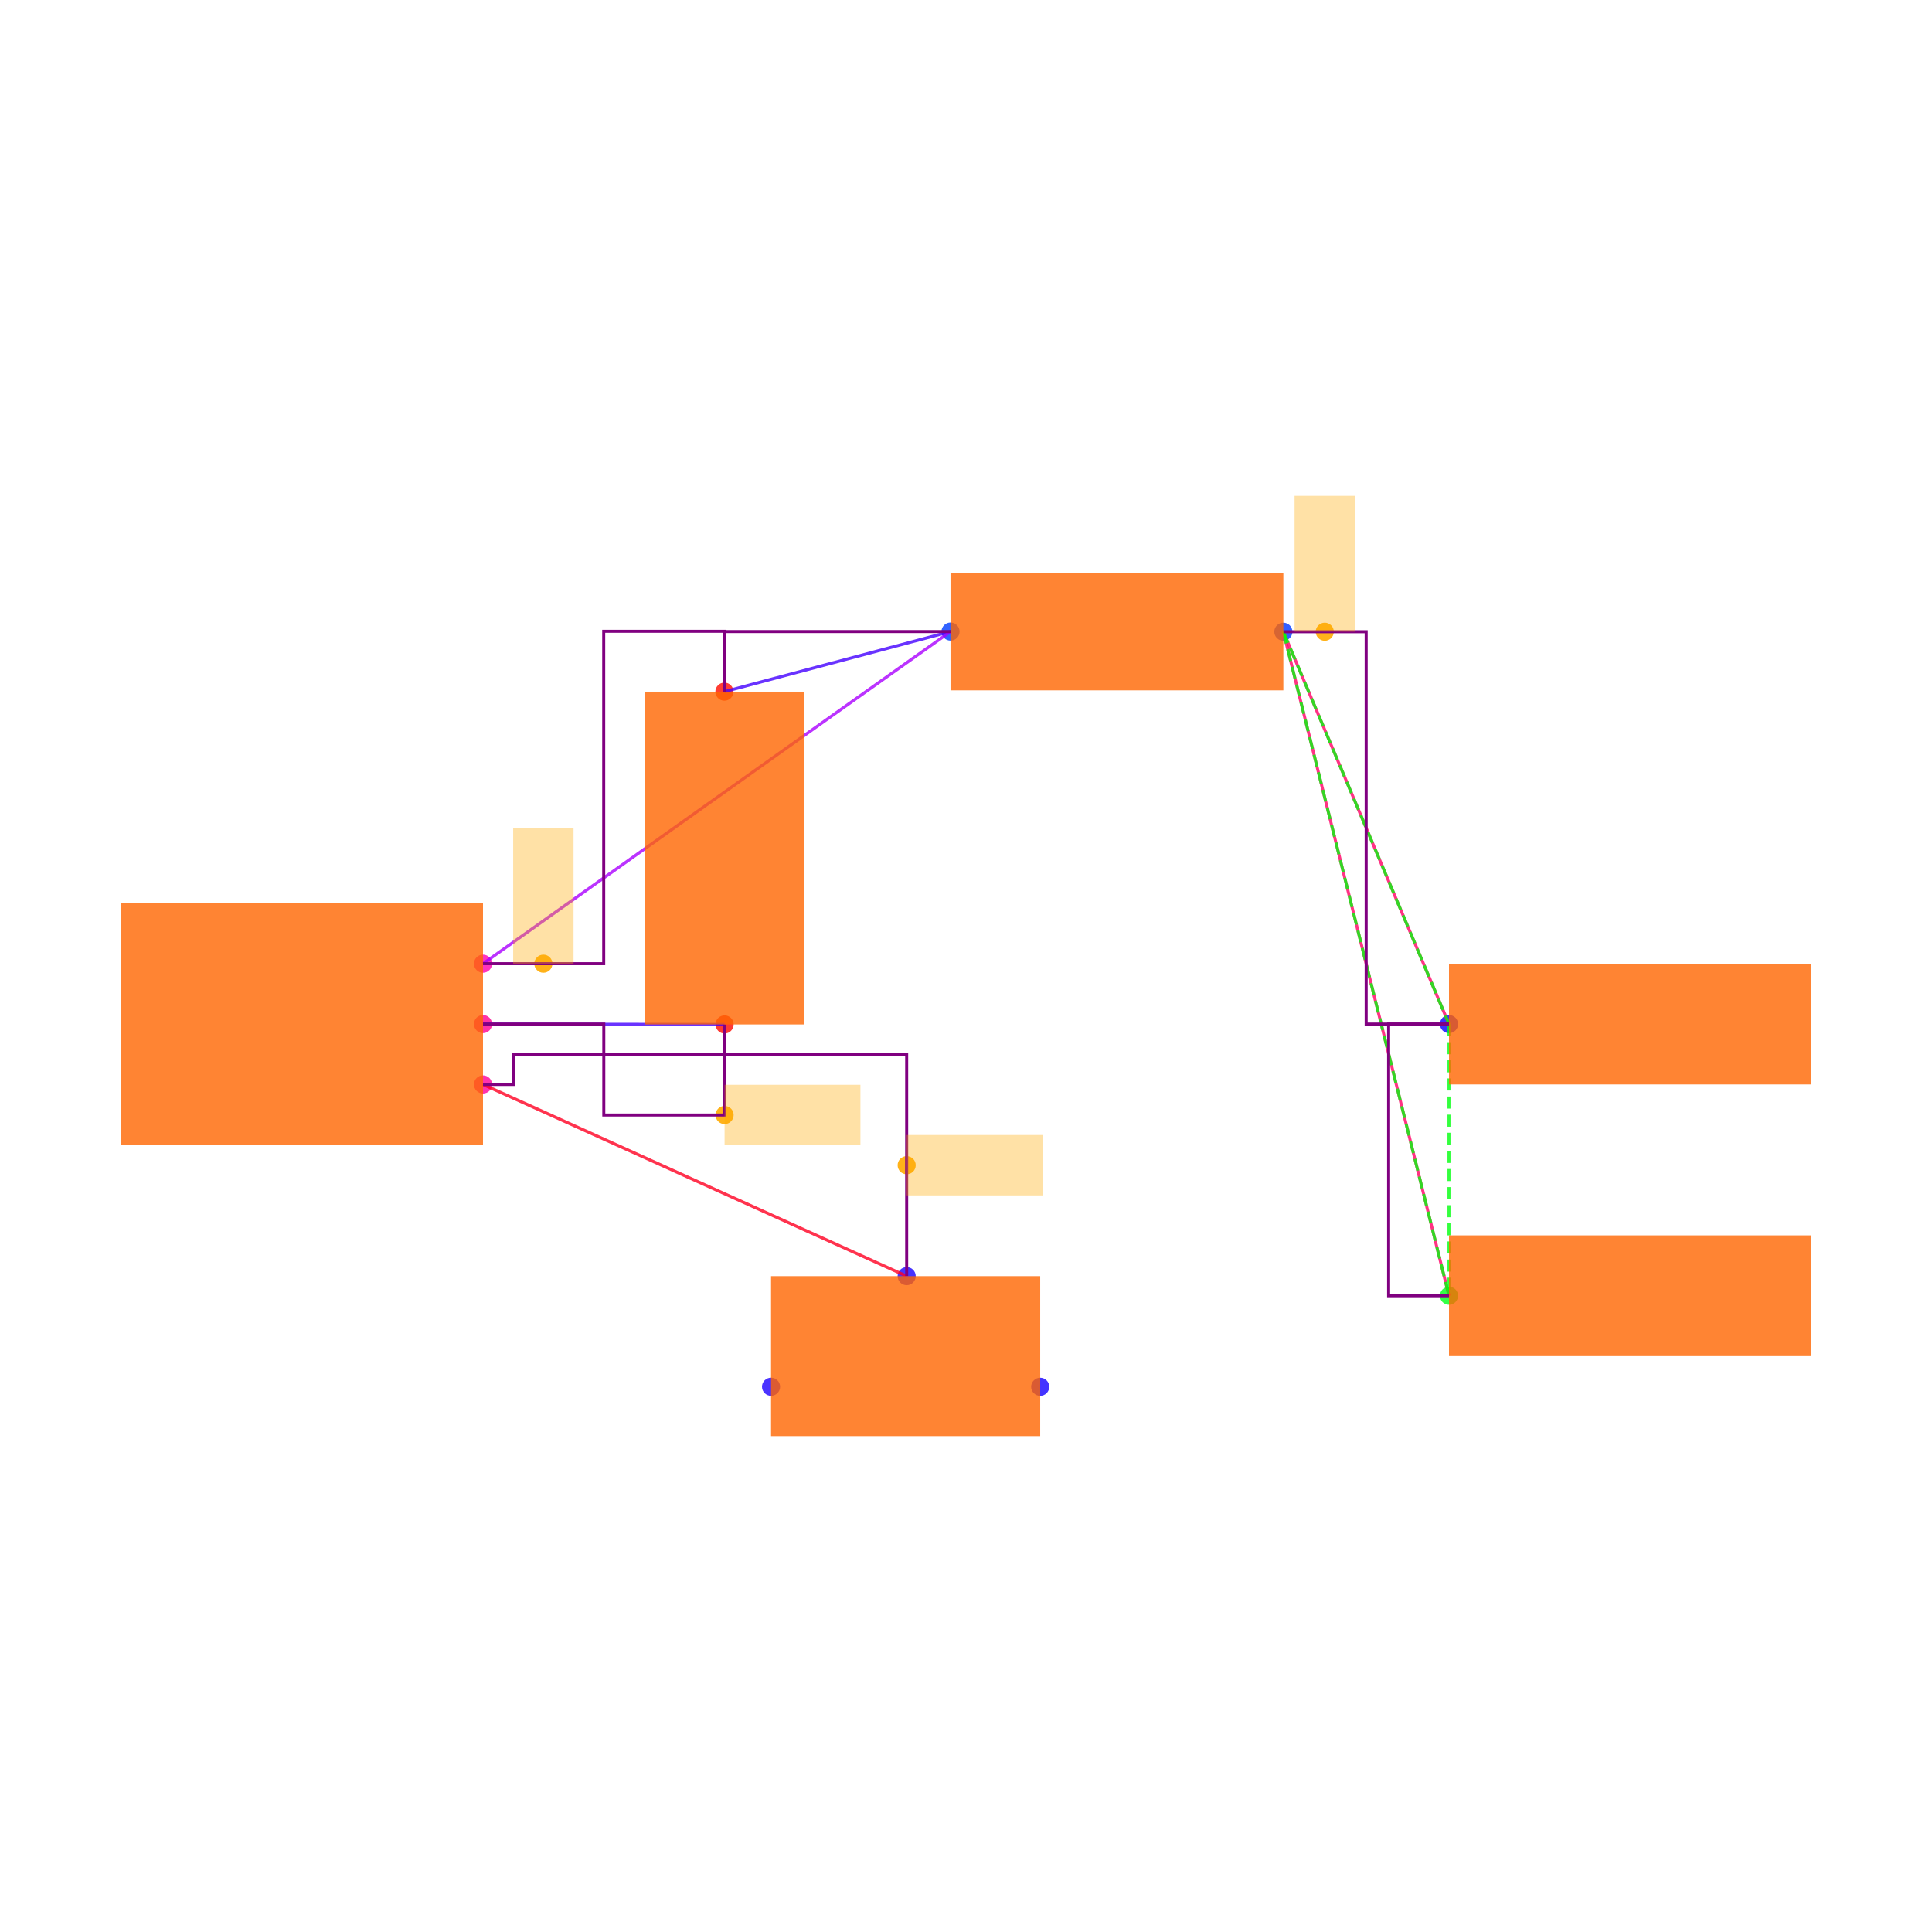
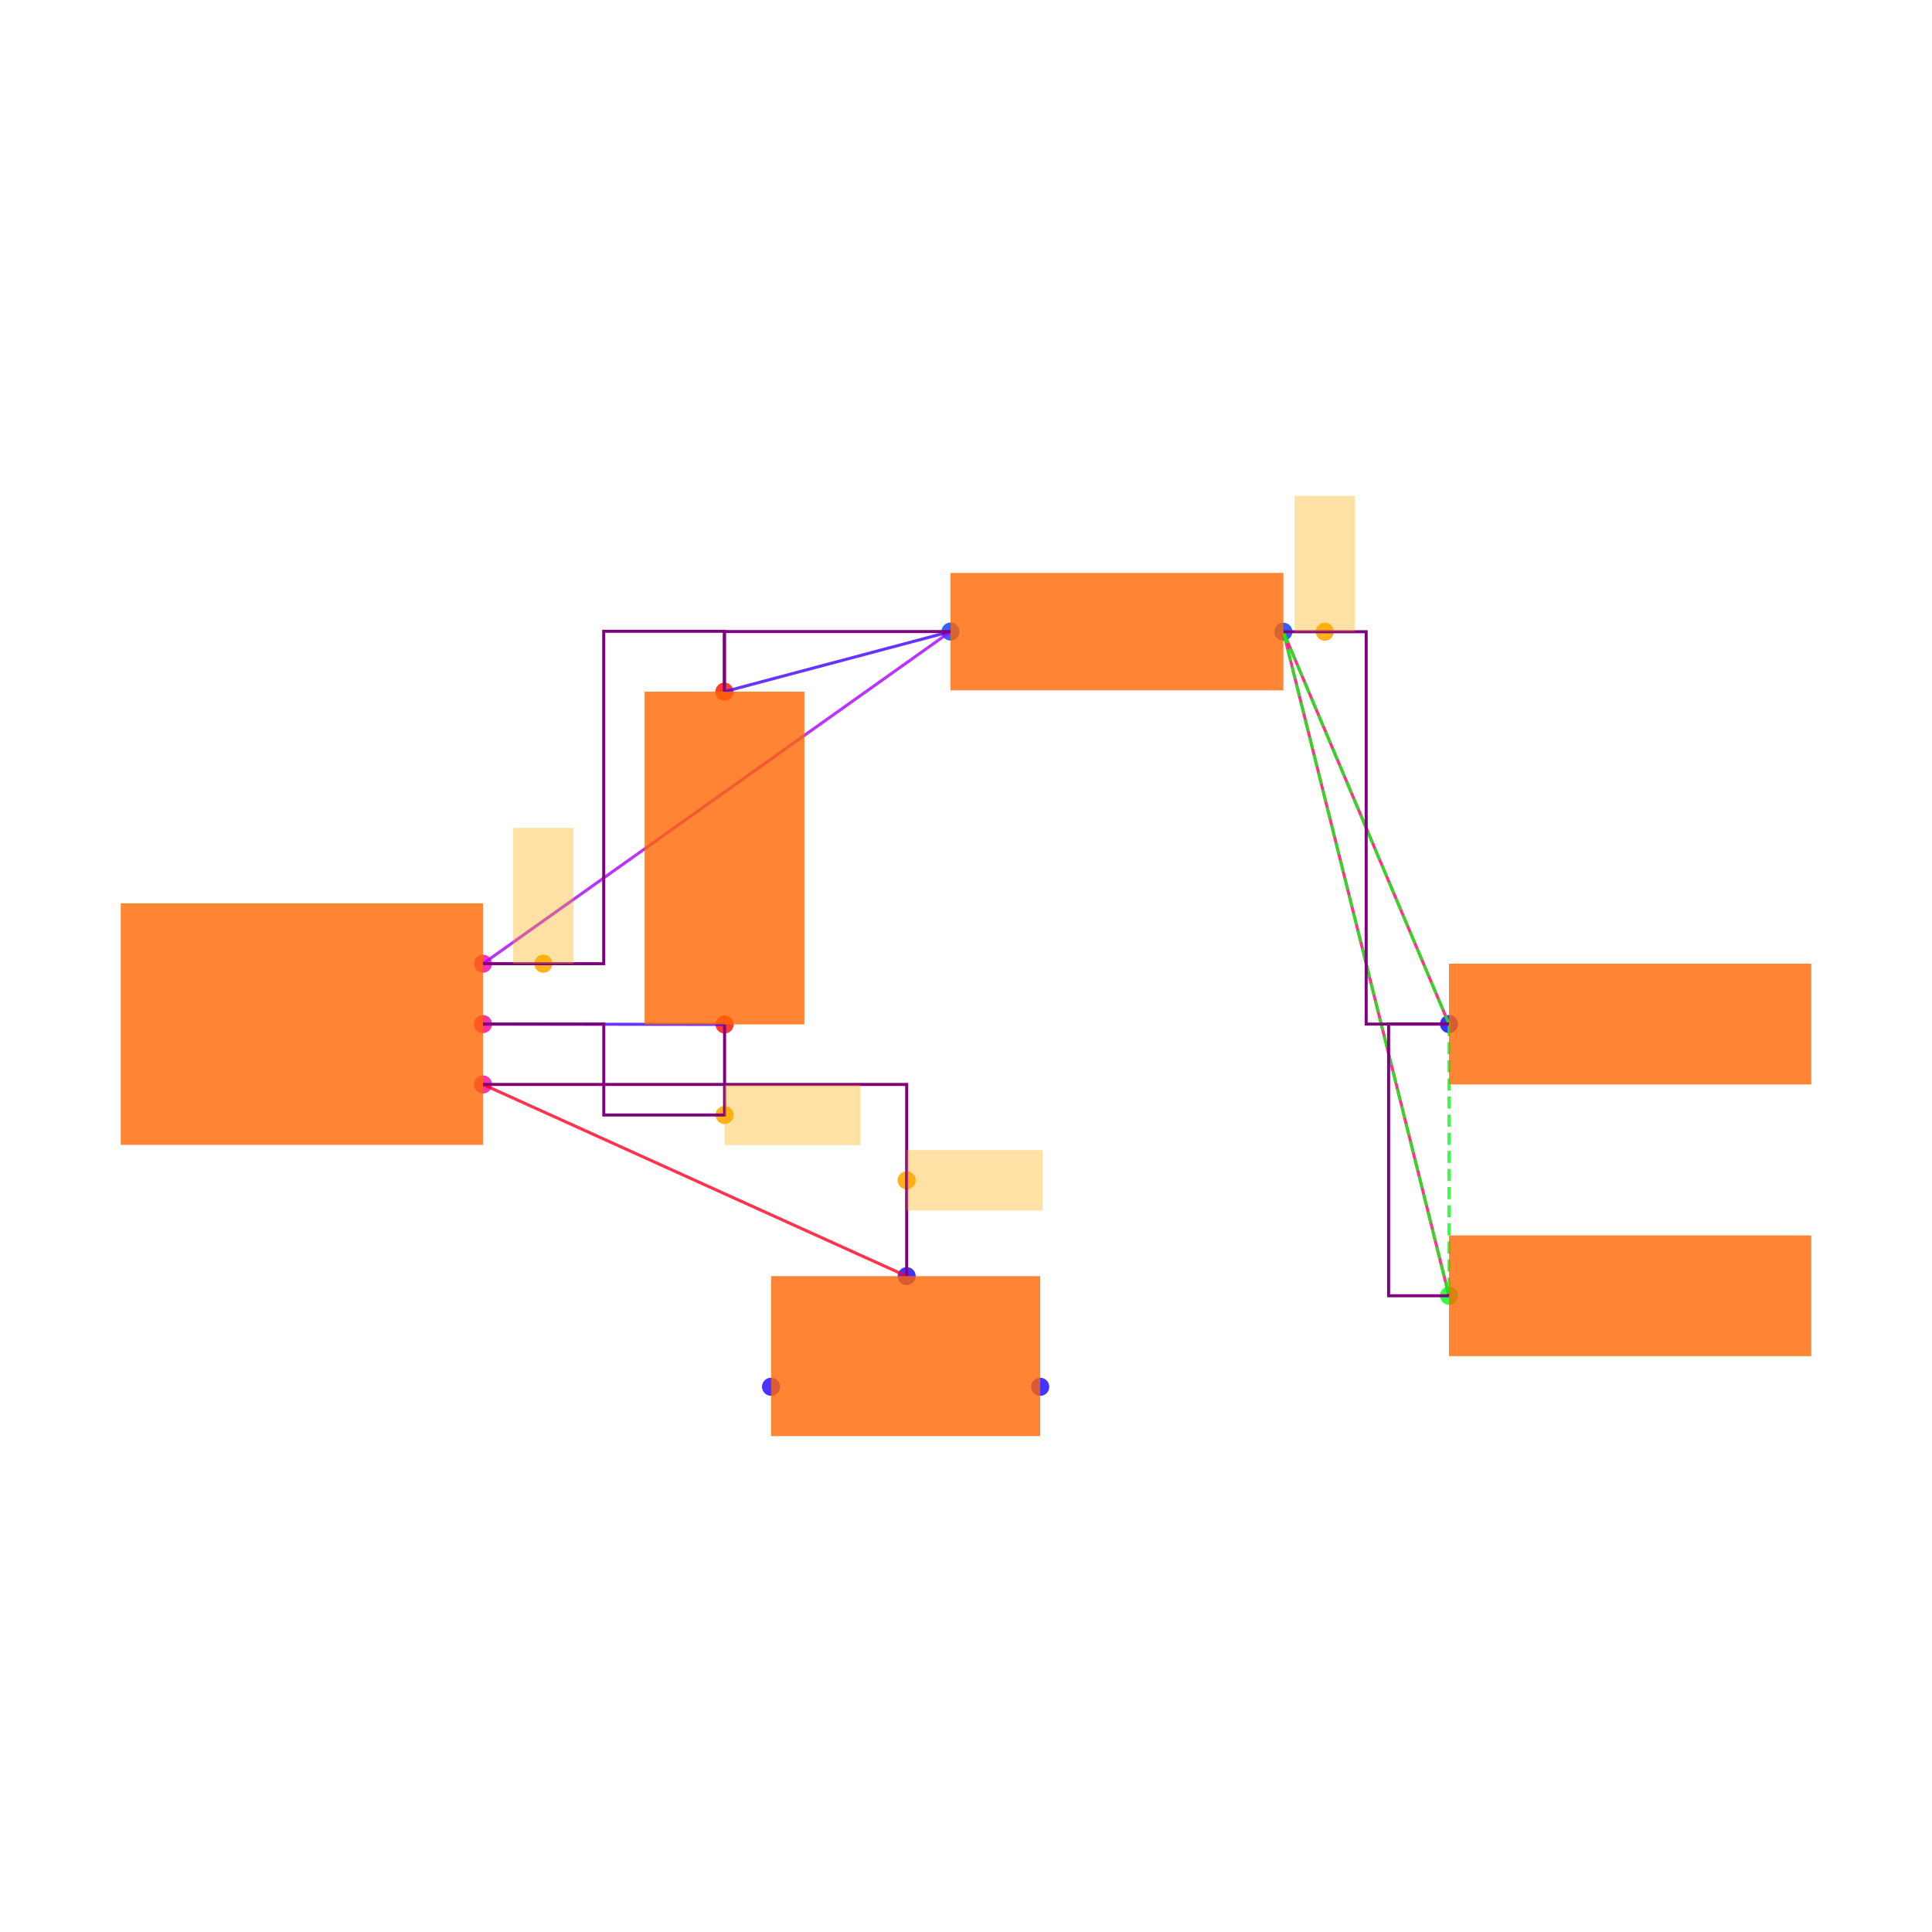
<svg xmlns="http://www.w3.org/2000/svg" width="640" height="640" viewBox="0 0 640 640">
  <rect width="100%" height="100%" fill="white" />
  <g>
    <circle data-type="point" data-label="U1.6 x+" data-x="0.6000000000000001" data-y="-0.2" cx="160" cy="359.238" r="3" fill="hsl(324, 100%, 50%, 0.8)" />
  </g>
  <g>
    <circle data-type="point" data-label="U1.8 x+" data-x="0.6000000000000001" data-y="0" cx="160" cy="339.238" r="3" fill="hsl(326, 100%, 50%, 0.8)" />
  </g>
  <g>
    <circle data-type="point" data-label="U1.1 x+" data-x="0.6000000000000001" data-y="0.2" cx="160" cy="319.238" r="3" fill="hsl(319, 100%, 50%, 0.8)" />
  </g>
  <g>
    <circle data-type="point" data-label="C2.1 y-" data-x="1.4002733499999995" data-y="-0.0012093000000001908" cx="240.027" cy="339.359" r="3" fill="hsl(2, 100%, 50%, 0.8)" />
  </g>
  <g>
    <circle data-type="point" data-label="C2.2 y+" data-x="1.3997266500000003" data-y="1.1012093000000003" cx="239.973" cy="229.117" r="3" fill="hsl(3, 100%, 50%, 0.8)" />
  </g>
  <g>
    <circle data-type="point" data-label="R1.1 x-" data-x="2.1487092999999997" data-y="1.3002732499999994" cx="314.871" cy="209.211" r="3" fill="hsl(226, 100%, 50%, 0.8)" />
  </g>
  <g>
    <circle data-type="point" data-label="R1.2 x+" data-x="3.2512907000000006" data-y="1.2997267500000007" cx="425.129" cy="209.265" r="3" fill="hsl(227, 100%, 50%, 0.8)" />
  </g>
  <g>
    <circle data-type="point" data-label="JP5.1 x-" data-x="3.8000000000000003" data-y="0" cx="480" cy="339.238" r="3" fill="hsl(242, 100%, 50%, 0.8)" />
  </g>
  <g>
    <circle data-type="point" data-label="JP9.1 x-" data-x="3.8000000000000003" data-y="-0.9" cx="480" cy="429.238" r="3" fill="hsl(126, 100%, 50%, 0.8)" />
  </g>
  <g>
    <circle data-type="point" data-label="JP8.1 x+" data-x="2.4458007999999998" data-y="-1.2015872704999997" cx="344.58" cy="459.397" r="3" fill="hsl(245, 100%, 50%, 0.8)" />
  </g>
  <g>
    <circle data-type="point" data-label="JP8.2 y+" data-x="2.0034928" data-y="-0.8350319000000007" cx="300.349" cy="422.741" r="3" fill="hsl(246, 100%, 50%, 0.8)" />
  </g>
  <g>
    <circle data-type="point" data-label="JP8.3 x-" data-x="1.5541992" data-y="-1.2014628704999997" cx="255.42" cy="459.384" r="3" fill="hsl(247, 100%, 50%, 0.8)" />
  </g>
  <g>
-     <circle data-type="point" data-label="anchorPoint orientation: x+" data-x="2.0034928" data-y="-0.46751595000000035" cx="300.349" cy="385.99" r="3" fill="hsl(40, 100%, 50%, 0.9)" />
+     <circle data-type="point" data-label="anchorPoint orientation: x+" data-x="2.0034928" data-y="-0.5175159500000004" cx="300.349" cy="390.99" r="3" fill="hsl(40, 100%, 50%, 0.9)" />
  </g>
  <g>
    <circle data-type="point" data-label="anchorPoint orientation: x+" data-x="1.4002733499999995" data-y="-0.30120930000000024" cx="240.027" cy="369.359" r="3" fill="hsl(40, 100%, 50%, 0.9)" />
  </g>
  <g>
    <circle data-type="point" data-label="anchorPoint orientation: y+" data-x="0.7999316625000001" data-y="0.2" cx="179.993" cy="319.238" r="3" fill="hsl(40, 100%, 50%, 0.9)" />
  </g>
  <g>
    <circle data-type="point" data-label="anchorPoint orientation: y+" data-x="3.3884680250000008" data-y="1.2997267500000007" cx="438.847" cy="209.265" r="3" fill="hsl(40, 100%, 50%, 0.9)" />
  </g>
  <g>
    <polyline data-points="1.4002733499999995,-0.0012093000000001908 0.6000000000000001,0" data-type="line" data-label="" points="240.027,339.359 160,339.238" fill="none" stroke="hsl(256, 100%, 50%, 0.8)" stroke-width="1" />
  </g>
  <g>
    <polyline data-points="1.3997266500000003,1.1012093000000003 2.1487092999999997,1.3002732499999994" data-type="line" data-label="" points="239.973,229.117 314.871,209.211" fill="none" stroke="hsl(256, 100%, 50%, 0.8)" stroke-width="1" />
  </g>
  <g>
    <polyline data-points="2.1487092999999997,1.3002732499999994 0.6000000000000001,0.2" data-type="line" data-label="" points="314.871,209.211 160,319.238" fill="none" stroke="hsl(280, 100%, 50%, 0.8)" stroke-width="1" />
  </g>
  <g>
    <polyline data-points="3.8000000000000003,0 3.2512907000000006,1.2997267500000007" data-type="line" data-label="" points="480,339.238 425.129,209.265" fill="none" stroke="hsl(336, 100%, 50%, 0.8)" stroke-width="1" />
  </g>
  <g>
    <polyline data-points="3.8000000000000003,-0.9 3.2512907000000006,1.2997267500000007" data-type="line" data-label="" points="480,429.238 425.129,209.265" fill="none" stroke="hsl(336, 100%, 50%, 0.8)" stroke-width="1" />
  </g>
  <g>
    <polyline data-points="2.0034928,-0.8350319000000007 0.6000000000000001,-0.2" data-type="line" data-label="" points="300.349,422.741 160,359.238" fill="none" stroke="hsl(352, 100%, 50%, 0.8)" stroke-width="1" />
  </g>
  <g>
    <polyline data-points="3.2512907000000006,1.2997267500000007 3.8000000000000003,0" data-type="line" data-label="" points="425.129,209.265 480,339.238" fill="none" stroke="hsl(123, 100%, 50%, 0.8)" stroke-width="1" stroke-dasharray="4 2" />
  </g>
  <g>
    <polyline data-points="3.2512907000000006,1.2997267500000007 3.8000000000000003,-0.9" data-type="line" data-label="" points="425.129,209.265 480,429.238" fill="none" stroke="hsl(123, 100%, 50%, 0.8)" stroke-width="1" stroke-dasharray="4 2" />
  </g>
  <g>
    <polyline data-points="3.8000000000000003,0 3.8000000000000003,-0.9" data-type="line" data-label="" points="480,339.238 480,429.238" fill="none" stroke="hsl(123, 100%, 50%, 0.8)" stroke-width="1" stroke-dasharray="4 2" />
  </g>
  <g>
    <polyline data-points="1.4002733499999995,-0.0012093000000001908 1.4002733499999995,-0.30120930000000024 1.0001366749999998,-0.30120930000000024 1.0001366749999998,0 0.6000000000000001,0" data-type="line" data-label="" points="240.027,339.359 240.027,369.359 200.014,369.359 200.014,339.238 160,339.238" fill="none" stroke="purple" stroke-width="1" />
  </g>
  <g>
    <polyline data-points="2.1487092999999997,1.3002732499999994 1.3997266500000003,1.3002732499999994 1.3997266500000003,1.1012093000000003" data-type="line" data-label="" points="314.871,209.211 239.973,209.211 239.973,229.117" fill="none" stroke="purple" stroke-width="1" />
  </g>
  <g>
    <polyline data-points="0.6000000000000001,0.2 0.9998633250000002,0.2 0.9998633250000002,1.3012093000000002 1.3997266500000003,1.3012093000000002 1.3997266500000003,1.1012093000000003" data-type="line" data-label="" points="160,319.238 199.986,319.238 199.986,209.117 239.973,209.117 239.973,229.117" fill="none" stroke="purple" stroke-width="1" />
  </g>
  <g>
    <polyline data-points="3.8000000000000003,-0.9 3.6000000000000005,-0.9 3.6000000000000005,0 3.8000000000000003,0" data-type="line" data-label="" points="480,429.238 460,429.238 460,339.238 480,339.238" fill="none" stroke="purple" stroke-width="1" />
  </g>
  <g>
    <polyline data-points="3.2512907000000006,1.2997267500000007 3.5256453500000005,1.2997267500000007 3.5256453500000005,0 3.8000000000000003,0" data-type="line" data-label="" points="425.129,209.265 452.565,209.265 452.565,339.238 480,339.238" fill="none" stroke="purple" stroke-width="1" />
  </g>
  <g>
-     <polyline data-points="2.0034928,-0.8350319000000007 2.0034928,-0.1 0.7000000000000001,-0.1 0.7000000000000001,-0.2 0.6000000000000001,-0.2" data-type="line" data-label="" points="300.349,422.741 300.349,349.238 170,349.238 170,359.238 160,359.238" fill="none" stroke="purple" stroke-width="1" />
+     <polyline data-points="2.0034928,-0.8350319000000007 2.0034928,-0.2 0.6000000000000001,-0.2" data-type="line" data-label="" points="300.349,422.741 300.349,359.238 160,359.238" fill="none" stroke="purple" stroke-width="1" />
  </g>
  <g>
    <rect data-type="rect" data-label="schematic_component_0" data-x="0" data-y="0" x="40" y="299.238" width="120" height="80" fill="hsl(24, 100%, 50%, 0.8)" stroke="black" stroke-width="0.01" />
  </g>
  <g>
    <rect data-type="rect" data-label="schematic_component_1" data-x="1.4" data-y="0.55" x="213.542" y="229.117" width="52.917" height="110.242" fill="hsl(24, 100%, 50%, 0.8)" stroke="black" stroke-width="0.01" />
  </g>
  <g>
    <rect data-type="rect" data-label="schematic_component_2" data-x="2.7" data-y="1.3" x="314.871" y="189.792" width="110.258" height="38.891" fill="hsl(24, 100%, 50%, 0.8)" stroke="black" stroke-width="0.01" />
  </g>
  <g>
    <rect data-type="rect" data-label="schematic_component_3" data-x="4.4" data-y="0" x="480" y="319.238" width="120" height="40" fill="hsl(24, 100%, 50%, 0.8)" stroke="black" stroke-width="0.01" />
  </g>
  <g>
    <rect data-type="rect" data-label="schematic_component_4" data-x="4.4" data-y="-0.9" x="480" y="409.238" width="120" height="40" fill="hsl(24, 100%, 50%, 0.8)" stroke="black" stroke-width="0.01" />
  </g>
  <g>
    <rect data-type="rect" data-label="schematic_component_5" data-x="2" data-y="-1.1" x="255.42" y="422.741" width="89.16" height="52.994" fill="hsl(24, 100%, 50%, 0.8)" stroke="black" stroke-width="0.01" />
  </g>
  <g>
-     <rect data-type="rect" data-label="netId: solderjumper.JP8 &gt; port.pin2 to .U1 &gt; .pin6 globalConnNetId: connectivity_net3" data-x="2.2284928" data-y="-0.46751595000000035" x="300.349" y="375.99" width="45" height="20" fill="hsl(40, 100%, 50%, 0.35)" stroke="black" stroke-width="0.01" />
+     <rect data-type="rect" data-label="netId: solderjumper.JP8 &gt; port.pin2 to .U1 &gt; .pin6 globalConnNetId: connectivity_net3" data-x="2.2284928" data-y="-0.5175159500000004" x="300.349" y="380.99" width="45" height="20" fill="hsl(40, 100%, 50%, 0.35)" stroke="black" stroke-width="0.01" />
  </g>
  <g>
    <rect data-type="rect" data-label="netId: capacitor.C2 &gt; port.pin1 to .U1 &gt; .pin8 globalConnNetId: connectivity_net0" data-x="1.6252733499999996" data-y="-0.30120930000000024" x="240.027" y="359.359" width="45" height="20" fill="hsl(40, 100%, 50%, 0.35)" stroke="black" stroke-width="0.01" />
  </g>
  <g>
    <rect data-type="rect" data-label="netId: resistor.R1 &gt; port.pin1 to .U1 &gt; .pin1 globalConnNetId: connectivity_net1" data-x="0.7999316625000001" data-y="0.42500000000000004" x="169.993" y="274.238" width="20" height="45" fill="hsl(40, 100%, 50%, 0.35)" stroke="black" stroke-width="0.01" />
  </g>
  <g>
    <rect data-type="rect" data-label="netId: PAD globalConnNetId: connectivity_net2" data-x="3.3884680250000008" data-y="1.5247267500000008" x="428.847" y="164.265" width="20" height="45" fill="hsl(40, 100%, 50%, 0.35)" stroke="black" stroke-width="0.01" />
  </g>
  <g id="crosshair" style="display: none">
    <line id="crosshair-h" y1="0" y2="640" stroke="#666" stroke-width="0.5" />
    <line id="crosshair-v" x1="0" x2="640" stroke="#666" stroke-width="0.5" />
    <text id="coordinates" font-family="monospace" font-size="12" fill="#666" />
  </g>
</svg>
